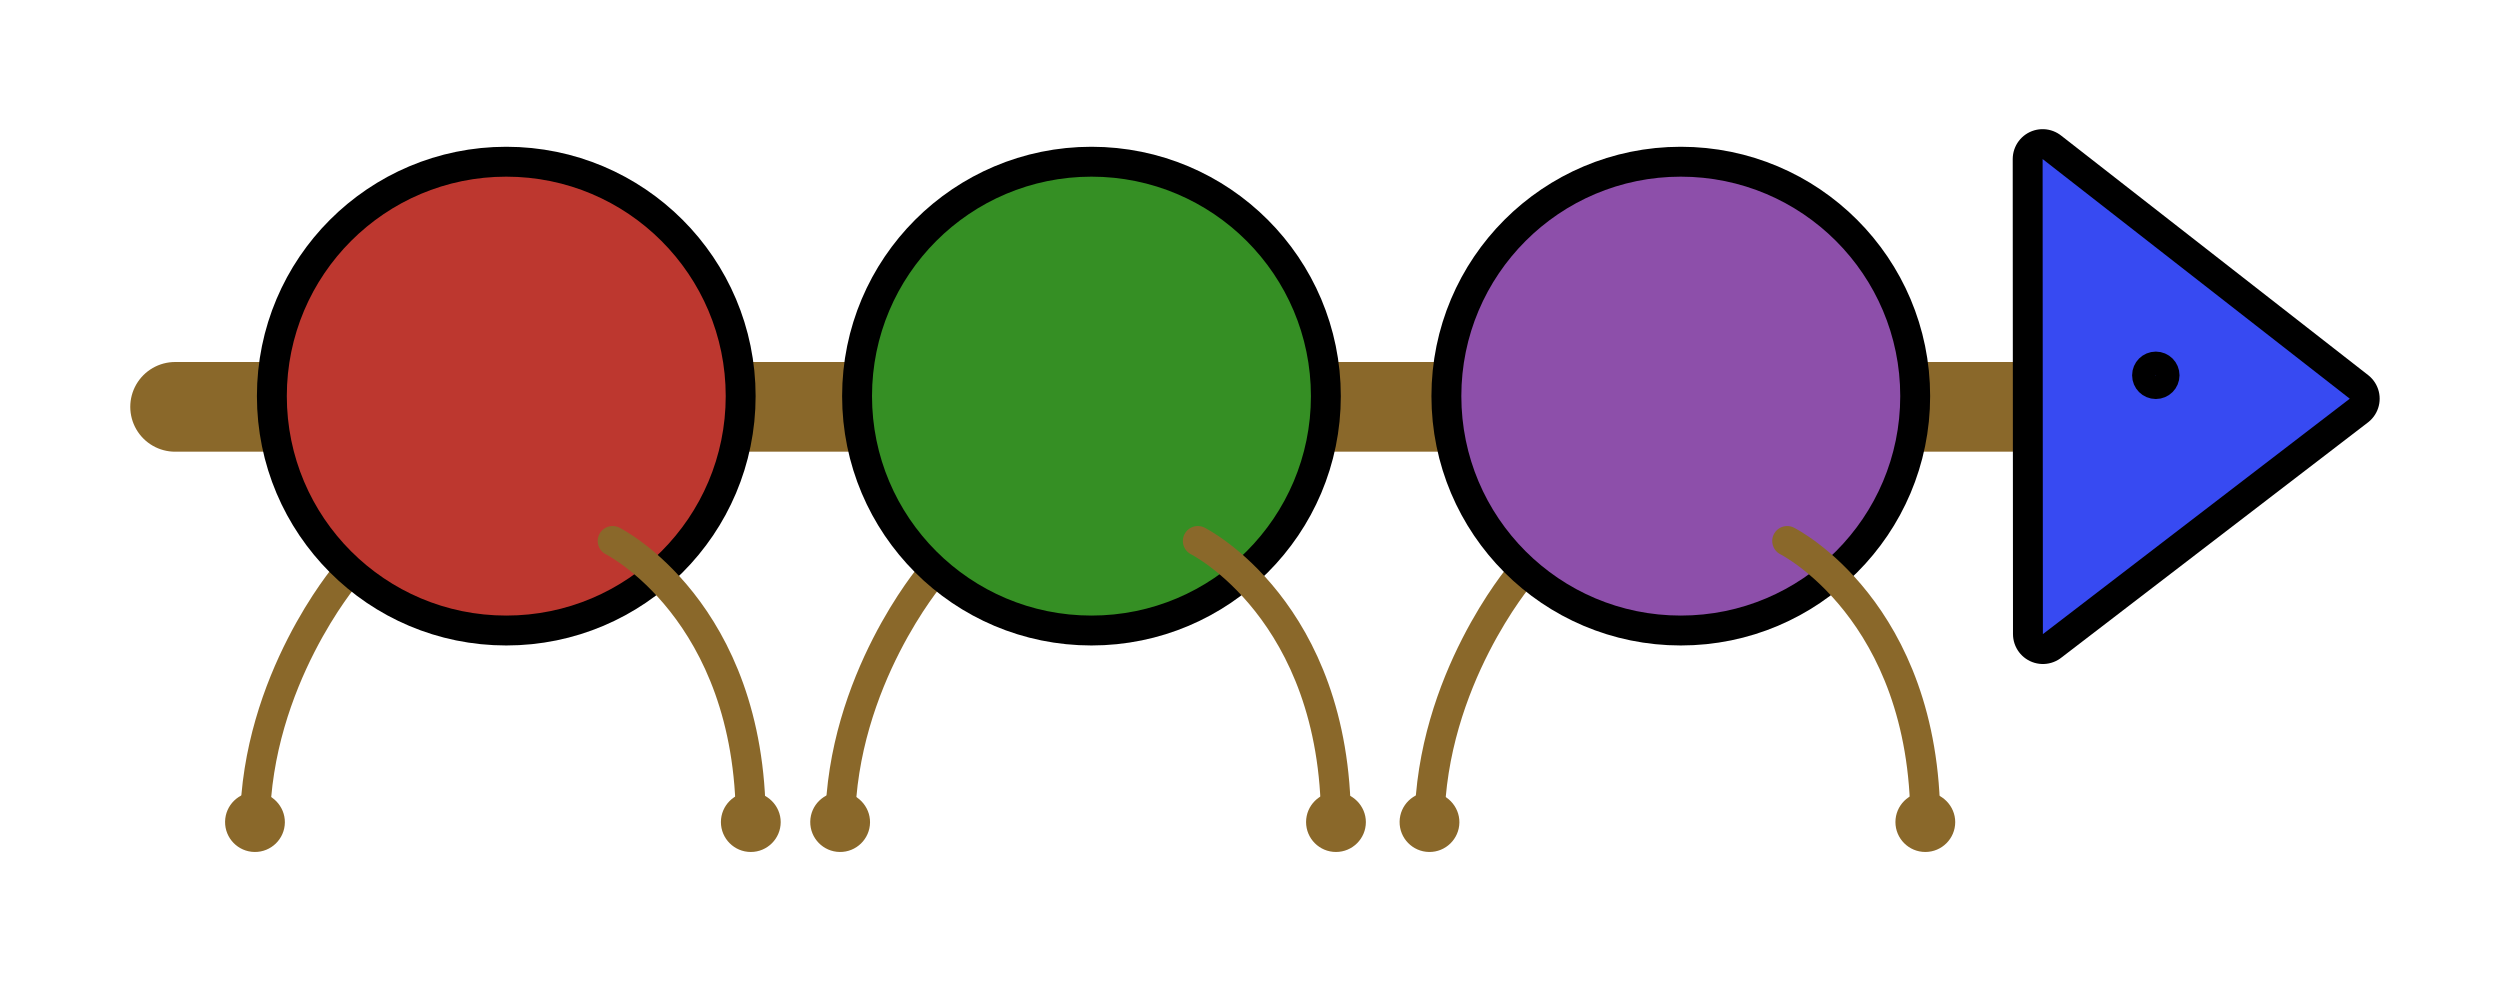
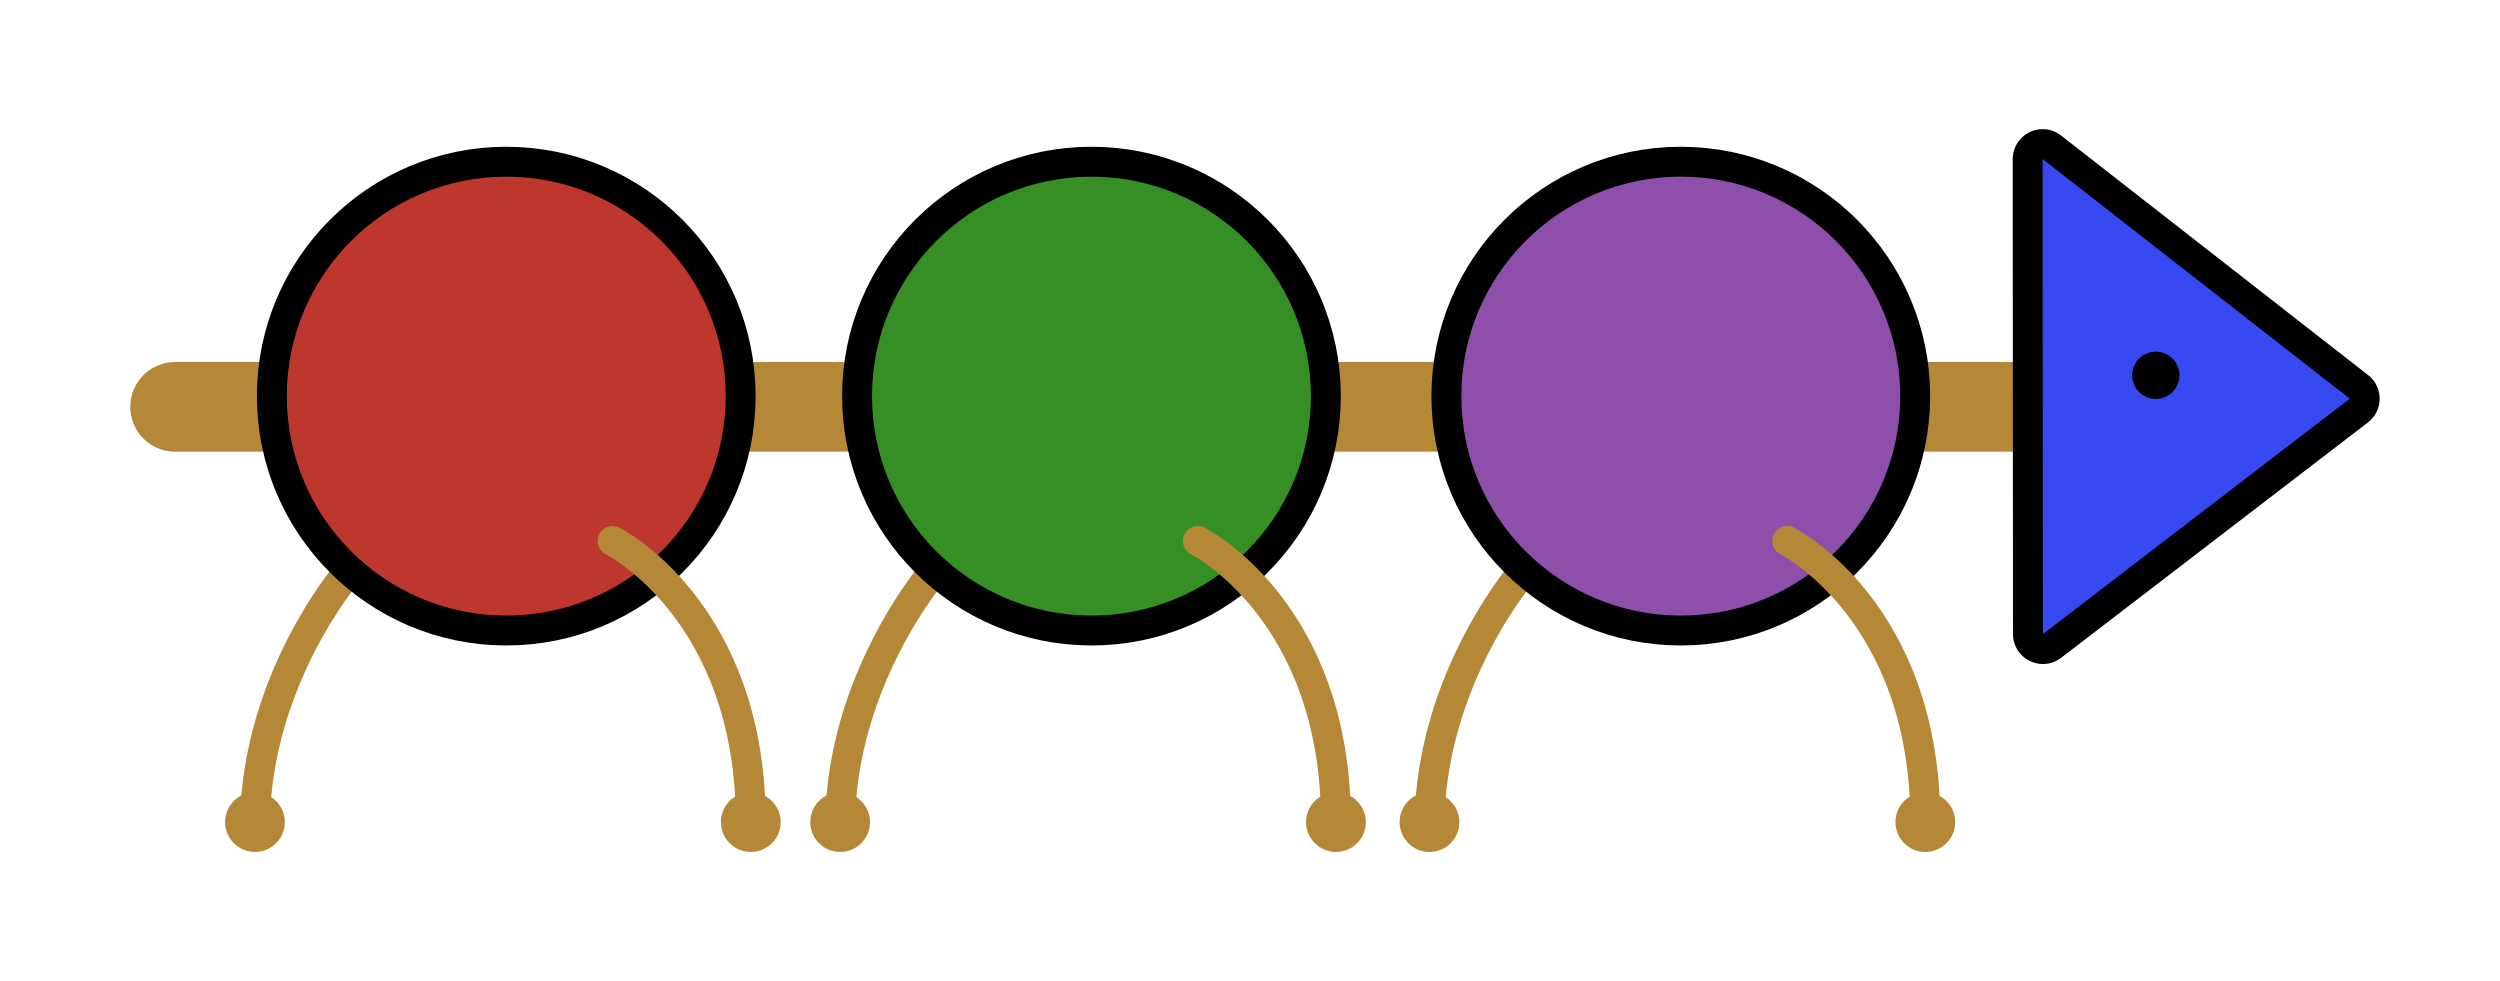
<svg xmlns="http://www.w3.org/2000/svg" width="83.617mm" height="32.788mm" viewBox="0 0 83.617 32.788" version="1.1" id="svg1">
  <defs id="defs1">
    <marker style="overflow:visible" id="marker70" refX="0" refY="0" orient="auto" markerWidth="0.35" markerHeight="0.35" viewBox="0 0 1 1" preserveAspectRatio="xMidYMid">
      <path transform="scale(0.45)" style="fill:context-fill;fill-rule:evenodd;stroke:context-stroke;stroke-width:2" d="M 5,0 C 5,2.76 2.76,5 0,5 -2.76,5 -5,2.76 -5,0 c 0,-2.76 2.3,-5 5,-5 2.76,0 5,2.24 5,5 z" id="path70" />
    </marker>
    <marker style="overflow:visible" id="ColoredDot" refX="0" refY="0" orient="auto" markerWidth="0.35" markerHeight="0.35" viewBox="0 0 1 1" preserveAspectRatio="xMidYMid">
      <path transform="scale(0.45)" style="fill:context-fill;fill-rule:evenodd;stroke:context-stroke;stroke-width:2" d="M 5,0 C 5,2.76 2.76,5 0,5 -2.76,5 -5,2.76 -5,0 c 0,-2.76 2.3,-5 5,-5 2.76,0 5,2.24 5,5 z" id="path20" />
    </marker>
    <marker style="overflow:visible" id="marker66" refX="0" refY="0" orient="auto" markerWidth="0.4" markerHeight="0.4" viewBox="0 0 1 1" preserveAspectRatio="xMidYMid">
      <path transform="scale(0.5)" style="fill:context-stroke;fill-rule:evenodd;stroke:none" d="M 5,0 C 5,2.76 2.76,5 0,5 -2.76,5 -5,2.76 -5,0 c 0,-2.76 2.3,-5 5,-5 2.76,0 5,2.24 5,5 z" id="path66" />
    </marker>
    <marker style="overflow:visible" id="Dot" refX="0" refY="0" orient="auto" markerWidth="0.4" markerHeight="0.4" viewBox="0 0 1 1" preserveAspectRatio="xMidYMid">
      <path transform="scale(0.5)" style="fill:context-stroke;fill-rule:evenodd;stroke:none" d="M 5,0 C 5,2.76 2.76,5 0,5 -2.76,5 -5,2.76 -5,0 c 0,-2.76 2.3,-5 5,-5 2.76,0 5,2.24 5,5 z" id="path17" />
    </marker>
  </defs>
  <g id="layer1" transform="translate(-14.23,-74.21211)">
-     <path style="fill:none;stroke:#8a682a;stroke-width:3;stroke-linecap:round;stroke-linejoin:round;stroke-dasharray:none;paint-order:stroke markers fill;stroke-opacity:1" d="M 20.087,87.82 H 88.94" id="path14" />
-     <path style="fill:none;stroke:#8a682a;stroke-width:1;stroke-linecap:round;stroke-linejoin:round;stroke-dasharray:none;paint-order:stroke markers fill;marker-end:url(#Dot);stroke-opacity:1" d="m 25.796,93.445 c 0,0 -2.975,3.515 -3.038,8.263" id="path2" />
-     <path style="fill:none;stroke:#8a682a;stroke-width:1;stroke-linecap:round;stroke-linejoin:round;stroke-dasharray:none;paint-order:stroke markers fill;marker-end:url(#marker66);stroke-opacity:1" d="m 45.368,93.445 c 0,0 -2.975,3.515 -3.038,8.263" id="path4" />
-     <path style="fill:none;stroke:#8a682a;stroke-width:1;stroke-linecap:round;stroke-linejoin:round;stroke-dasharray:none;paint-order:stroke markers fill;marker-end:url(#marker66);stroke-opacity:1" d="m 65.08,93.445 c 0,0 -2.975,3.515 -3.038,8.263" id="path6" />
+     <path style="fill:none;stroke:#b58837;stroke-width:3;stroke-linecap:round;stroke-linejoin:round;stroke-dasharray:none;paint-order:stroke markers fill;stroke-opacity:1" d="M 20.087,87.82 H 88.94" id="path14" />
+     <path style="fill:none;stroke:#b58837;stroke-width:1;stroke-linecap:round;stroke-linejoin:round;stroke-dasharray:none;paint-order:stroke markers fill;marker-end:url(#Dot);stroke-opacity:1" d="m 25.796,93.445 c 0,0 -2.975,3.515 -3.038,8.263" id="path2" />
+     <path style="fill:none;stroke:#b58837;stroke-width:1;stroke-linecap:round;stroke-linejoin:round;stroke-dasharray:none;paint-order:stroke markers fill;marker-end:url(#marker66);stroke-opacity:1" d="m 45.368,93.445 c 0,0 -2.975,3.515 -3.038,8.263" id="path4" />
+     <path style="fill:none;stroke:#b58837;stroke-width:1;stroke-linecap:round;stroke-linejoin:round;stroke-dasharray:none;paint-order:stroke markers fill;marker-end:url(#marker66);stroke-opacity:1" d="m 65.08,93.445 c 0,0 -2.975,3.515 -3.038,8.263" id="path6" />
    <path id="path13" style="fill:#374af2;fill-opacity:1;stroke:#000000;stroke-width:2;stroke-linecap:round;stroke-linejoin:round;stroke-dasharray:none;paint-order:stroke markers fill" d="M 82.558,95.421 92.822,87.547 82.549,79.532 Z" />
    <circle style="fill:#bd372f;fill-opacity:1;stroke:#000000;stroke-width:2;stroke-linecap:round;stroke-linejoin:round;stroke-dasharray:none;paint-order:stroke markers fill" id="path1" cx="31.163" cy="87.461" r="7.34" />
-     <path style="fill:none;stroke:#8a682a;stroke-width:1;stroke-linecap:round;stroke-linejoin:round;stroke-dasharray:none;paint-order:stroke markers fill;marker-end:url(#marker66);stroke-opacity:1" d="m 34.721,92.306 c 0,0 4.621,2.313 4.621,9.402" id="path3" />
+     <path style="fill:none;stroke:#b58837;stroke-width:1;stroke-linecap:round;stroke-linejoin:round;stroke-dasharray:none;paint-order:stroke markers fill;marker-end:url(#marker66);stroke-opacity:1" d="m 34.721,92.306 c 0,0 4.621,2.313 4.621,9.402" id="path3" />
    <circle style="fill:#358f24;fill-opacity:1;stroke:#000000;stroke-width:2;stroke-linecap:round;stroke-linejoin:round;stroke-dasharray:none;paint-order:stroke markers fill" id="circle3" cx="50.736" cy="87.461" r="7.34" />
-     <path style="fill:none;stroke:#8a682a;stroke-width:1;stroke-linecap:round;stroke-linejoin:round;stroke-dasharray:none;paint-order:stroke markers fill;marker-end:url(#marker66);stroke-opacity:1" d="m 54.293,92.306 c 0,0 4.621,2.313 4.621,9.402" id="path5" />
+     <path style="fill:none;stroke:#b58837;stroke-width:1;stroke-linecap:round;stroke-linejoin:round;stroke-dasharray:none;paint-order:stroke markers fill;marker-end:url(#marker66);stroke-opacity:1" d="m 54.293,92.306 c 0,0 4.621,2.313 4.621,9.402" id="path5" />
    <circle style="fill:#8d4faa;fill-opacity:1;stroke:#000000;stroke-width:2;stroke-linecap:round;stroke-linejoin:round;stroke-dasharray:none;paint-order:stroke markers fill" id="circle5" cx="70.447" cy="87.461" r="7.34" />
-     <path style="fill:none;stroke:#8a682a;stroke-width:1;stroke-linecap:round;stroke-linejoin:round;stroke-dasharray:none;paint-order:stroke markers fill;marker-end:url(#marker66);stroke-opacity:1" d="m 74.005,92.306 c 0,0 4.621,2.313 4.621,9.402" id="path7" />
+     <path style="fill:none;stroke:#b58837;stroke-width:1;stroke-linecap:round;stroke-linejoin:round;stroke-dasharray:none;paint-order:stroke markers fill;marker-end:url(#marker66);stroke-opacity:1" d="m 74.005,92.306 c 0,0 4.621,2.313 4.621,9.402" id="path7" />
    <circle style="fill:none;fill-opacity:1;stroke:#000000;stroke-width:0.8;stroke-linecap:round;stroke-linejoin:round;stroke-dasharray:none;stroke-opacity:1;paint-order:stroke markers fill" id="path19" cx="86.335" cy="86.765" r="0.393" />
  </g>
</svg>
